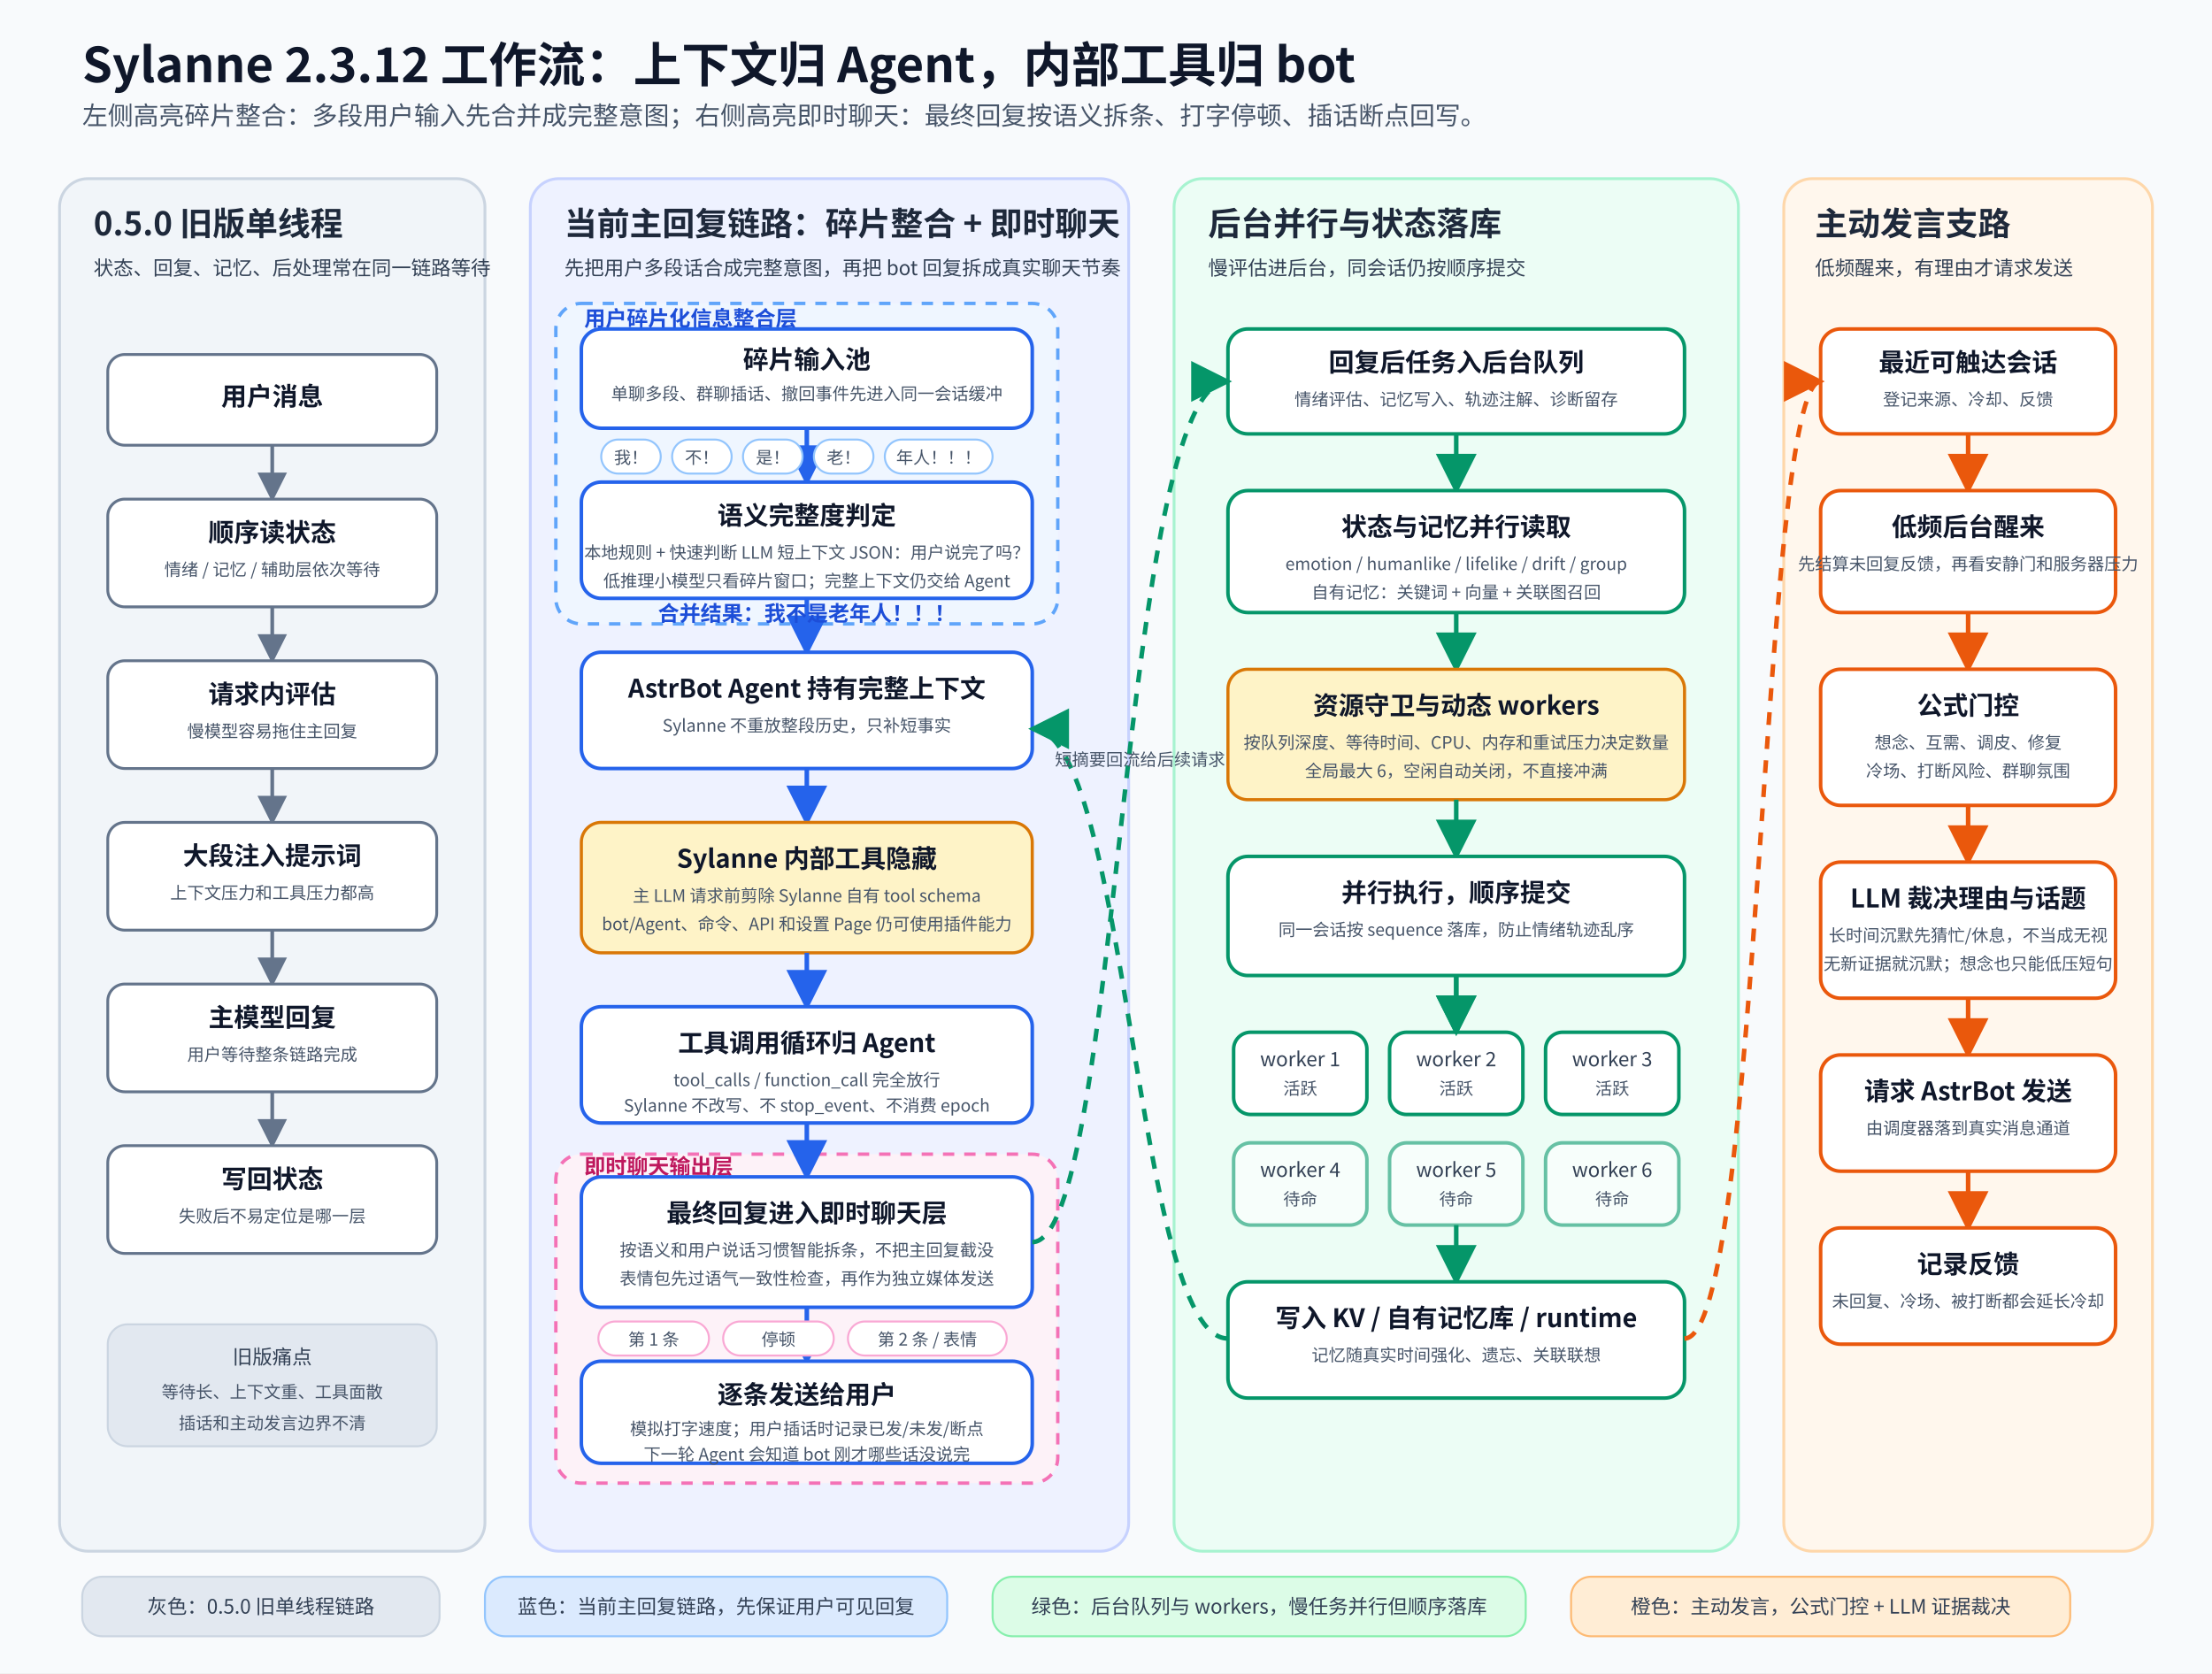
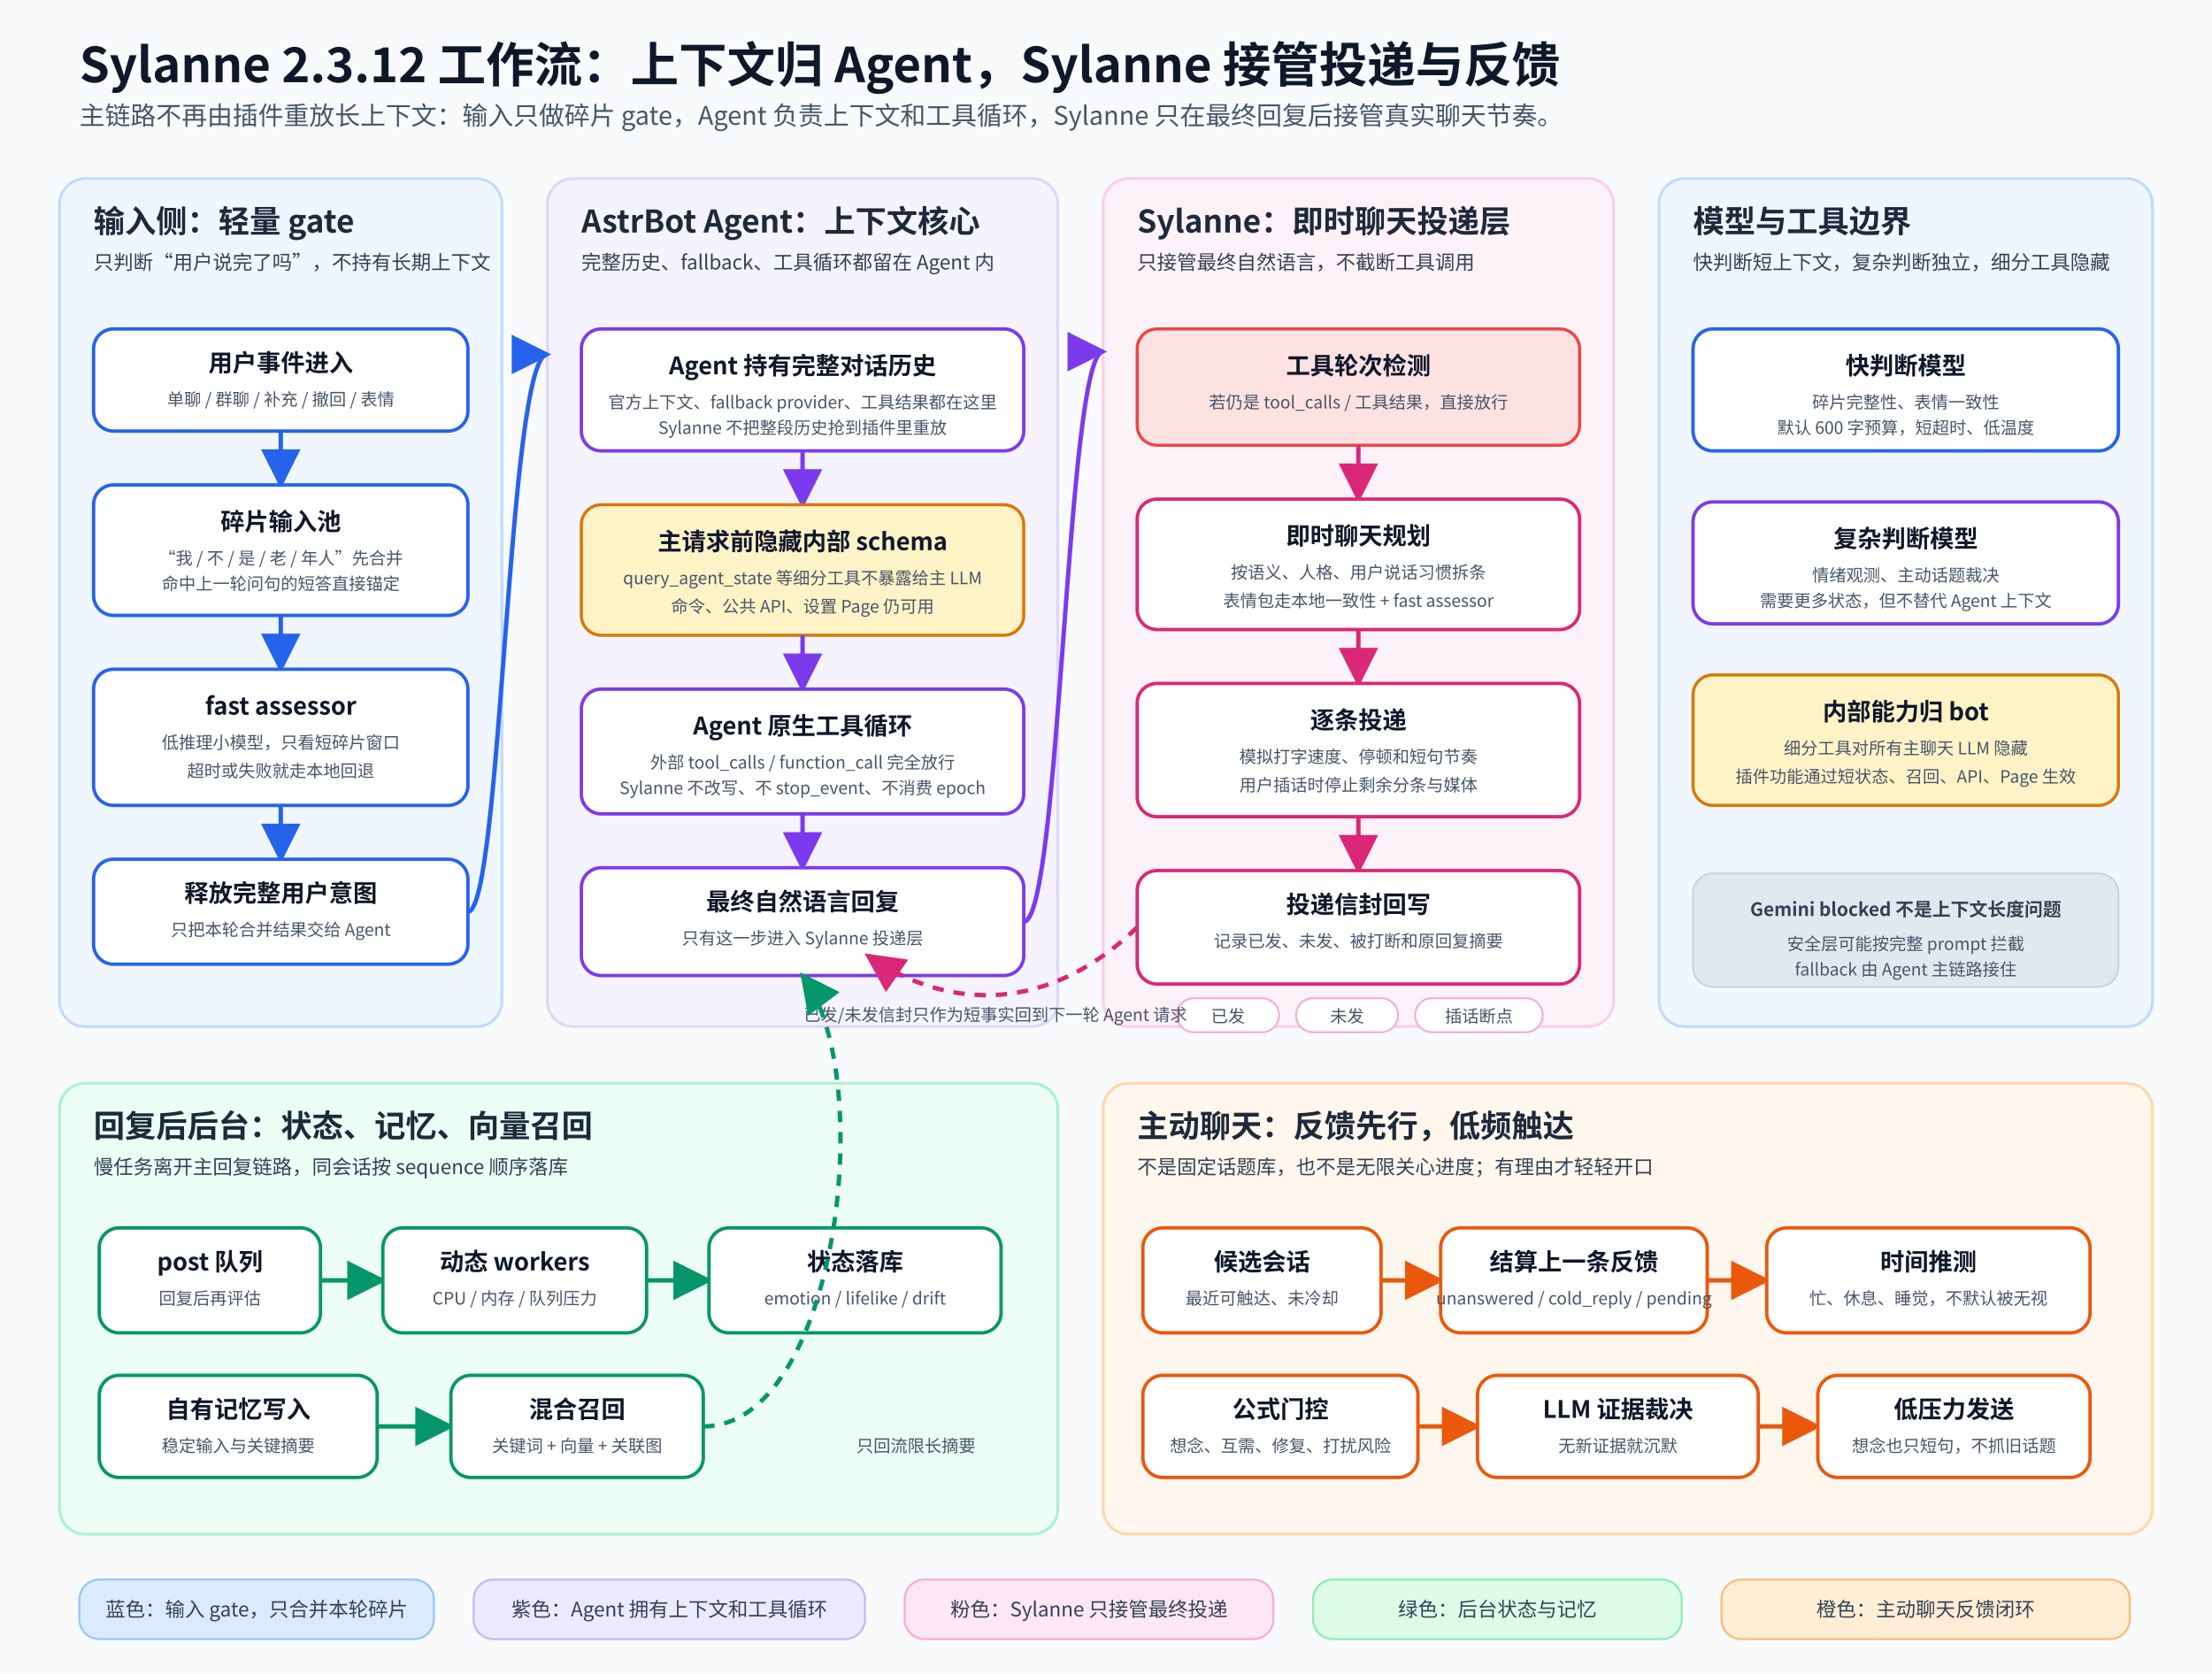
<svg xmlns="http://www.w3.org/2000/svg" width="1560" height="1180" viewBox="0 0 1560 1180" role="img" aria-labelledby="title desc">
  <defs>
    <marker id="arrowBlue" viewBox="0 0 10 10" refX="9" refY="5" markerWidth="9" markerHeight="9" orient="auto-start-reverse">
      <path d="M0 0 L10 5 L0 10 Z" fill="#2563eb" />
    </marker>
+     <marker id="arrowViolet" viewBox="0 0 10 10" refX="9" refY="5" markerWidth="9" markerHeight="9" orient="auto-start-reverse">
+       <path d="M0 0 L10 5 L0 10 Z" fill="#7c3aed" />
+     </marker>
+     <marker id="arrowPink" viewBox="0 0 10 10" refX="9" refY="5" markerWidth="9" markerHeight="9" orient="auto-start-reverse">
+       <path d="M0 0 L10 5 L0 10 Z" fill="#db2777" />
+     </marker>
    <marker id="arrowGreen" viewBox="0 0 10 10" refX="9" refY="5" markerWidth="9" markerHeight="9" orient="auto-start-reverse">
      <path d="M0 0 L10 5 L0 10 Z" fill="#059669" />
    </marker>
    <marker id="arrowOrange" viewBox="0 0 10 10" refX="9" refY="5" markerWidth="9" markerHeight="9" orient="auto-start-reverse">
      <path d="M0 0 L10 5 L0 10 Z" fill="#ea580c" />
-     </marker>
-     <marker id="arrowGray" viewBox="0 0 10 10" refX="9" refY="5" markerWidth="8" markerHeight="8" orient="auto-start-reverse">
-       <path d="M0 0 L10 5 L0 10 Z" fill="#64748b" />
    </marker>
    <style>
      .bg { fill: #f8fafc; }
      .title { font-family: "Microsoft YaHei", "Noto Sans CJK SC", Arial, sans-serif; font-size: 34px; font-weight: 800; fill: #0f172a; }
      .subtitle { font-family: "Microsoft YaHei", "Noto Sans CJK SC", Arial, sans-serif; font-size: 18px; fill: #475569; }
-       .laneTitle { font-family: "Microsoft YaHei", "Noto Sans CJK SC", Arial, sans-serif; font-size: 23px; font-weight: 800; fill: #1e293b; }
-       .text { font-family: "Microsoft YaHei", "Noto Sans CJK SC", Arial, sans-serif; font-size: 18px; font-weight: 700; fill: #0f172a; }
+       .laneTitle { font-family: "Microsoft YaHei", "Noto Sans CJK SC", Arial, sans-serif; font-size: 22px; font-weight: 800; fill: #1e293b; }
+       .text { font-family: "Microsoft YaHei", "Noto Sans CJK SC", Arial, sans-serif; font-size: 17px; font-weight: 800; fill: #0f172a; }
      .small { font-family: "Microsoft YaHei", "Noto Sans CJK SC", Arial, sans-serif; font-size: 14px; fill: #334155; }
      .tiny { font-family: "Microsoft YaHei", "Noto Sans CJK SC", Arial, sans-serif; font-size: 12px; fill: #475569; }
-       .laneOld { fill: #f1f5f9; stroke: #cbd5e1; stroke-width: 2; }
-       .laneMain { fill: #eef2ff; stroke: #c7d2fe; stroke-width: 2; }
-       .laneBack { fill: #ecfdf5; stroke: #a7f3d0; stroke-width: 2; }
+       .note { font-family: "Microsoft YaHei", "Noto Sans CJK SC", Arial, sans-serif; font-size: 13px; font-weight: 700; fill: #334155; }
+       .laneInput { fill: #eff6ff; stroke: #bfdbfe; stroke-width: 2; }
+       .laneAgent { fill: #f5f3ff; stroke: #ddd6fe; stroke-width: 2; }
+       .laneOutput { fill: #fdf2f8; stroke: #fbcfe8; stroke-width: 2; }
+       .laneBg { fill: #ecfdf5; stroke: #a7f3d0; stroke-width: 2; }
      .lanePro { fill: #fff7ed; stroke: #fed7aa; stroke-width: 2; }
-       .nodeOld { fill: #ffffff; stroke: #64748b; stroke-width: 2; }
-       .nodeBlue { fill: #ffffff; stroke: #2563eb; stroke-width: 2.5; }
-       .nodeGreen { fill: #ffffff; stroke: #059669; stroke-width: 2.5; }
-       .nodeOrange { fill: #ffffff; stroke: #ea580c; stroke-width: 2.5; }
+       .nodeInput { fill: #ffffff; stroke: #2563eb; stroke-width: 2.4; }
+       .nodeAgent { fill: #ffffff; stroke: #7c3aed; stroke-width: 2.4; }
+       .nodeOutput { fill: #ffffff; stroke: #db2777; stroke-width: 2.4; }
+       .nodeBg { fill: #ffffff; stroke: #059669; stroke-width: 2.4; }
+       .nodePro { fill: #ffffff; stroke: #ea580c; stroke-width: 2.4; }
      .guard { fill: #fef3c7; stroke: #d97706; stroke-width: 2.2; }
-       .danger { fill: #fee2e2; stroke: #ef4444; stroke-width: 2; }
+       .stop { fill: #fee2e2; stroke: #ef4444; stroke-width: 2.2; }
      .badgeBlue { fill: #dbeafe; stroke: #93c5fd; stroke-width: 1.4; }
+       .badgeViolet { fill: #ede9fe; stroke: #c4b5fd; stroke-width: 1.4; }
+       .badgePink { fill: #fce7f3; stroke: #f9a8d4; stroke-width: 1.4; }
      .badgeGreen { fill: #dcfce7; stroke: #86efac; stroke-width: 1.4; }
      .badgeOrange { fill: #ffedd5; stroke: #fdba74; stroke-width: 1.4; }
      .badgeGray { fill: #e2e8f0; stroke: #cbd5e1; stroke-width: 1.4; }
-       .chatBand { fill: #eff6ff; stroke: #60a5fa; stroke-width: 2.4; stroke-dasharray: 8 7; }
-       .chatOutBand { fill: #fdf2f8; stroke: #f472b6; stroke-width: 2.4; stroke-dasharray: 8 7; }
-       .bubble { fill: #ffffff; stroke: #93c5fd; stroke-width: 1.4; }
-       .replyBubble { fill: #ffffff; stroke: #f9a8d4; stroke-width: 1.4; }
-       .chatTitle { font-family: "Microsoft YaHei", "Noto Sans CJK SC", Arial, sans-serif; font-size: 15px; font-weight: 800; fill: #1d4ed8; }
-       .chatOutTitle { font-family: "Microsoft YaHei", "Noto Sans CJK SC", Arial, sans-serif; font-size: 15px; font-weight: 800; fill: #be185d; }
-       .arrowBlue { stroke: #2563eb; stroke-width: 3.2; fill: none; marker-end: url(#arrowBlue); }
-       .arrowGreen { stroke: #059669; stroke-width: 3.2; fill: none; marker-end: url(#arrowGreen); }
-       .arrowOrange { stroke: #ea580c; stroke-width: 3.2; fill: none; marker-end: url(#arrowOrange); }
-       .arrowGray { stroke: #64748b; stroke-width: 2.6; fill: none; marker-end: url(#arrowGray); }
-       .dash { stroke-dasharray: 9 8; }
-       .muted { opacity: 0.58; }
+       .bubble { fill: #ffffff; stroke: #93c5fd; stroke-width: 1.3; }
+       .replyBubble { fill: #ffffff; stroke: #f9a8d4; stroke-width: 1.3; }
+       .arrowBlue { stroke: #2563eb; stroke-width: 3.1; fill: none; marker-end: url(#arrowBlue); }
+       .arrowViolet { stroke: #7c3aed; stroke-width: 3.1; fill: none; marker-end: url(#arrowViolet); }
+       .arrowPink { stroke: #db2777; stroke-width: 3.1; fill: none; marker-end: url(#arrowPink); }
+       .arrowGreen { stroke: #059669; stroke-width: 3.1; fill: none; marker-end: url(#arrowGreen); }
+       .arrowOrange { stroke: #ea580c; stroke-width: 3.1; fill: none; marker-end: url(#arrowOrange); }
+       .dash { stroke-dasharray: 8 7; }
+       .muted { opacity: 0.62; }
    </style>
  </defs>
  <rect class="bg" width="1560" height="1180" />
-   <text class="title" x="58" y="58">Sylanne 2.3.12 工作流：上下文归 Agent，内部工具归 bot</text>
-   <text class="subtitle" x="58" y="88">左侧高亮碎片整合：多段用户输入先合并成完整意图；右侧高亮即时聊天：最终回复按语义拆条、打字停顿、插话断点回写。</text>
-   <rect class="laneOld" x="42" y="126" width="300" height="968" rx="20" />
-   <text class="laneTitle" x="66" y="166">0.5.0 旧版单线程</text>
-   <text class="small" x="66" y="194">状态、回复、记忆、后处理常在同一链路等待</text>
-   <rect class="laneMain" x="374" y="126" width="422" height="968" rx="20" />
-   <text class="laneTitle" x="398" y="166">当前主回复链路：碎片整合 + 即时聊天</text>
-   <text class="small" x="398" y="194">先把用户多段话合成完整意图，再把 bot 回复拆成真实聊天节奏</text>
-   <rect class="laneBack" x="828" y="126" width="398" height="968" rx="20" />
-   <text class="laneTitle" x="852" y="166">后台并行与状态落库</text>
-   <text class="small" x="852" y="194">慢评估进后台，同会话仍按顺序提交</text>
-   <rect class="lanePro" x="1258" y="126" width="260" height="968" rx="20" />
-   <text class="laneTitle" x="1280" y="166">主动发言支路</text>
-   <text class="small" x="1280" y="194">低频醒来，有理由才请求发送</text>
-   <g id="old-flow">
-     <rect class="nodeOld" x="76" y="250" width="232" height="64" rx="12" />
-     <text class="text" x="192" y="286" text-anchor="middle">用户消息</text>
-     <path class="arrowGray" d="M192 314 V352" />
-     <rect class="nodeOld" x="76" y="352" width="232" height="76" rx="12" />
-     <text class="text" x="192" y="382" text-anchor="middle">顺序读状态</text>
-     <text class="tiny" x="192" y="406" text-anchor="middle">情绪 / 记忆 / 辅助层依次等待</text>
-     <path class="arrowGray" d="M192 428 V466" />
-     <rect class="nodeOld" x="76" y="466" width="232" height="76" rx="12" />
-     <text class="text" x="192" y="496" text-anchor="middle">请求内评估</text>
-     <text class="tiny" x="192" y="520" text-anchor="middle">慢模型容易拖住主回复</text>
-     <path class="arrowGray" d="M192 542 V580" />
-     <rect class="nodeOld" x="76" y="580" width="232" height="76" rx="12" />
-     <text class="text" x="192" y="610" text-anchor="middle">大段注入提示词</text>
-     <text class="tiny" x="192" y="634" text-anchor="middle">上下文压力和工具压力都高</text>
-     <path class="arrowGray" d="M192 656 V694" />
-     <rect class="nodeOld" x="76" y="694" width="232" height="76" rx="12" />
-     <text class="text" x="192" y="724" text-anchor="middle">主模型回复</text>
-     <text class="tiny" x="192" y="748" text-anchor="middle">用户等待整条链路完成</text>
-     <path class="arrowGray" d="M192 770 V808" />
-     <rect class="nodeOld" x="76" y="808" width="232" height="76" rx="12" />
-     <text class="text" x="192" y="838" text-anchor="middle">写回状态</text>
-     <text class="tiny" x="192" y="862" text-anchor="middle">失败后不易定位是哪一层</text>
-     <rect class="badgeGray" x="76" y="934" width="232" height="86" rx="14" />
-     <text class="small" x="192" y="962" text-anchor="middle">旧版痛点</text>
-     <text class="tiny" x="192" y="986" text-anchor="middle">等待长、上下文重、工具面散</text>
-     <text class="tiny" x="192" y="1008" text-anchor="middle">插话和主动发言边界不清</text>
-   </g>
-   <g id="main-flow">
-     <rect class="chatBand" x="392" y="214" width="354" height="226" rx="18" />
-     <text class="chatTitle" x="412" y="230">用户碎片化信息整合层</text>
-     <rect class="chatOutBand" x="392" y="814" width="354" height="232" rx="18" />
-     <text class="chatOutTitle" x="412" y="828">即时聊天输出层</text>
-     <rect class="nodeBlue" x="410" y="232" width="318" height="70" rx="14" />
-     <text class="text" x="569" y="260" text-anchor="middle">碎片输入池</text>
-     <text class="tiny" x="569" y="282" text-anchor="middle">单聊多段、群聊插话、撤回事件先进入同一会话缓冲</text>
-     <path class="arrowBlue" d="M569 302 V340" />
-     <rect class="bubble" x="424" y="310" width="42" height="24" rx="12" />
-     <text class="tiny" x="445" y="327" text-anchor="middle">我！</text>
-     <rect class="bubble" x="474" y="310" width="42" height="24" rx="12" />
-     <text class="tiny" x="495" y="327" text-anchor="middle">不！</text>
-     <rect class="bubble" x="524" y="310" width="42" height="24" rx="12" />
-     <text class="tiny" x="545" y="327" text-anchor="middle">是！</text>
-     <rect class="bubble" x="574" y="310" width="42" height="24" rx="12" />
-     <text class="tiny" x="595" y="327" text-anchor="middle">老！</text>
-     <rect class="bubble" x="624" y="310" width="76" height="24" rx="12" />
-     <text class="tiny" x="662" y="327" text-anchor="middle">年人！！！</text>
-     <rect class="nodeBlue" x="410" y="340" width="318" height="82" rx="14" />
-     <text class="text" x="569" y="370" text-anchor="middle">语义完整度判定</text>
-     <text class="tiny" x="569" y="394" text-anchor="middle">本地规则 + 快速判断 LLM 短上下文 JSON：用户说完了吗？</text>
-     <text class="tiny" x="569" y="414" text-anchor="middle">低推理小模型只看碎片窗口；完整上下文仍交给 Agent</text>
-     <path class="arrowBlue" d="M569 422 V460" />
-     <text class="chatTitle" x="569" y="438" text-anchor="middle">合并结果：我不是老年人！！！</text>
-     <rect class="nodeBlue" x="410" y="460" width="318" height="82" rx="14" />
-     <text class="text" x="569" y="492" text-anchor="middle">AstrBot Agent 持有完整上下文</text>
-     <text class="tiny" x="569" y="516" text-anchor="middle">Sylanne 不重放整段历史，只补短事实</text>
-     <path class="arrowBlue" d="M569 542 V580" />
-     <rect class="guard" x="410" y="580" width="318" height="92" rx="14" />
-     <text class="text" x="569" y="612" text-anchor="middle">Sylanne 内部工具隐藏</text>
-     <text class="tiny" x="569" y="636" text-anchor="middle">主 LLM 请求前剪除 Sylanne 自有 tool schema</text>
-     <text class="tiny" x="569" y="656" text-anchor="middle">bot/Agent、命令、API 和设置 Page 仍可使用插件能力</text>
-     <path class="arrowBlue" d="M569 672 V710" />
-     <rect class="nodeBlue" x="410" y="710" width="318" height="82" rx="14" />
-     <text class="text" x="569" y="742" text-anchor="middle">工具调用循环归 Agent</text>
-     <text class="tiny" x="569" y="766" text-anchor="middle">tool_calls / function_call 完全放行</text>
-     <text class="tiny" x="569" y="784" text-anchor="middle">Sylanne 不改写、不 stop_event、不消费 epoch</text>
-     <path class="arrowBlue" d="M569 792 V830" />
-     <rect class="nodeBlue" x="410" y="830" width="318" height="92" rx="14" />
-     <text class="text" x="569" y="862" text-anchor="middle">最终回复进入即时聊天层</text>
-     <text class="tiny" x="569" y="886" text-anchor="middle">按语义和用户说话习惯智能拆条，不把主回复截没</text>
-     <text class="tiny" x="569" y="906" text-anchor="middle">表情包先过语气一致性检查，再作为独立媒体发送</text>
-     <path class="arrowBlue" d="M569 922 V960" />
-     <rect class="replyBubble" x="422" y="932" width="78" height="24" rx="12" />
-     <text class="tiny" x="461" y="949" text-anchor="middle">第 1 条</text>
-     <rect class="replyBubble" x="510" y="932" width="78" height="24" rx="12" />
-     <text class="tiny" x="549" y="949" text-anchor="middle">停顿</text>
-     <rect class="replyBubble" x="598" y="932" width="112" height="24" rx="12" />
-     <text class="tiny" x="654" y="949" text-anchor="middle">第 2 条 / 表情</text>
-     <rect class="nodeBlue" x="410" y="960" width="318" height="72" rx="14" />
-     <text class="text" x="569" y="990" text-anchor="middle">逐条发送给用户</text>
-     <text class="tiny" x="569" y="1012" text-anchor="middle">模拟打字速度；用户插话时记录已发/未发/断点</text>
-     <text class="tiny" x="569" y="1030" text-anchor="middle">下一轮 Agent 会知道 bot 刚才哪些话没说完</text>
-   </g>
-   <g id="background-flow">
-     <rect class="nodeGreen" x="866" y="232" width="322" height="74" rx="14" />
-     <text class="text" x="1027" y="262" text-anchor="middle">回复后任务入后台队列</text>
-     <text class="tiny" x="1027" y="286" text-anchor="middle">情绪评估、记忆写入、轨迹注解、诊断留存</text>
-     <path class="arrowGreen dash" d="M728 876 C790 876 790 269 866 269" />
-     <path class="arrowGreen" d="M1027 306 V346" />
-     <rect class="nodeGreen" x="866" y="346" width="322" height="86" rx="14" />
-     <text class="text" x="1027" y="378" text-anchor="middle">状态与记忆并行读取</text>
-     <text class="tiny" x="1027" y="402" text-anchor="middle">emotion / humanlike / lifelike / drift / group</text>
-     <text class="tiny" x="1027" y="422" text-anchor="middle">自有记忆：关键词 + 向量 + 关联图召回</text>
-     <path class="arrowGreen" d="M1027 432 V472" />
-     <rect class="guard" x="866" y="472" width="322" height="92" rx="14" />
-     <text class="text" x="1027" y="504" text-anchor="middle">资源守卫与动态 workers</text>
-     <text class="tiny" x="1027" y="528" text-anchor="middle">按队列深度、等待时间、CPU、内存和重试压力决定数量</text>
-     <text class="tiny" x="1027" y="548" text-anchor="middle">全局最大 6，空闲自动关闭，不直接冲满</text>
-     <path class="arrowGreen" d="M1027 564 V604" />
-     <rect class="nodeGreen" x="866" y="604" width="322" height="84" rx="14" />
-     <text class="text" x="1027" y="636" text-anchor="middle">并行执行，顺序提交</text>
-     <text class="tiny" x="1027" y="660" text-anchor="middle">同一会话按 sequence 落库，防止情绪轨迹乱序</text>
-     <path class="arrowGreen" d="M1027 688 V728" />
-     <g id="worker-pool">
-       <rect class="nodeGreen" x="870" y="728" width="94" height="58" rx="12" />
-       <text class="small" x="917" y="752" text-anchor="middle">worker 1</text>
-       <text class="tiny" x="917" y="772" text-anchor="middle">活跃</text>
-       <rect class="nodeGreen" x="980" y="728" width="94" height="58" rx="12" />
-       <text class="small" x="1027" y="752" text-anchor="middle">worker 2</text>
-       <text class="tiny" x="1027" y="772" text-anchor="middle">活跃</text>
-       <rect class="nodeGreen" x="1090" y="728" width="94" height="58" rx="12" />
-       <text class="small" x="1137" y="752" text-anchor="middle">worker 3</text>
-       <text class="tiny" x="1137" y="772" text-anchor="middle">活跃</text>
-       <rect class="nodeGreen muted" x="870" y="806" width="94" height="58" rx="12" />
-       <text class="small" x="917" y="830" text-anchor="middle">worker 4</text>
-       <text class="tiny" x="917" y="850" text-anchor="middle">待命</text>
-       <rect class="nodeGreen muted" x="980" y="806" width="94" height="58" rx="12" />
-       <text class="small" x="1027" y="830" text-anchor="middle">worker 5</text>
-       <text class="tiny" x="1027" y="850" text-anchor="middle">待命</text>
-       <rect class="nodeGreen muted" x="1090" y="806" width="94" height="58" rx="12" />
-       <text class="small" x="1137" y="830" text-anchor="middle">worker 6</text>
-       <text class="tiny" x="1137" y="850" text-anchor="middle">待命</text>
-     </g>
-     <path class="arrowGreen" d="M1027 688 V728" />
-     <path class="arrowGreen" d="M1027 864 V904" />
-     <rect class="nodeGreen" x="866" y="904" width="322" height="82" rx="14" />
-     <text class="text" x="1027" y="936" text-anchor="middle">写入 KV / 自有记忆库 / runtime</text>
-     <text class="tiny" x="1027" y="960" text-anchor="middle">记忆随真实时间强化、遗忘、关联联想</text>
-     <path class="arrowGreen dash" d="M866 944 C800 944 796 514 728 514" />
-     <text class="tiny" x="744" y="540">短摘要回流给后续请求</text>
-   </g>
-   <g id="proactive-flow">
-     <rect class="nodeOrange" x="1284" y="232" width="208" height="74" rx="14" />
-     <text class="text" x="1388" y="262" text-anchor="middle">最近可触达会话</text>
-     <text class="tiny" x="1388" y="286" text-anchor="middle">登记来源、冷却、反馈</text>
-     <path class="arrowOrange" d="M1388 306 V346" />
-     <rect class="nodeOrange" x="1284" y="346" width="208" height="86" rx="14" />
-     <text class="text" x="1388" y="378" text-anchor="middle">低频后台醒来</text>
-     <text class="tiny" x="1388" y="402" text-anchor="middle">先结算未回复反馈，再看安静门和服务器压力</text>
-     <path class="arrowOrange" d="M1388 432 V472" />
-     <rect class="nodeOrange" x="1284" y="472" width="208" height="96" rx="14" />
-     <text class="text" x="1388" y="504" text-anchor="middle">公式门控</text>
-     <text class="tiny" x="1388" y="528" text-anchor="middle">想念、互需、调皮、修复</text>
-     <text class="tiny" x="1388" y="548" text-anchor="middle">冷场、打断风险、群聊氛围</text>
-     <path class="arrowOrange" d="M1388 568 V608" />
-     <rect class="nodeOrange" x="1284" y="608" width="208" height="96" rx="14" />
-     <text class="text" x="1388" y="640" text-anchor="middle">LLM 裁决理由与话题</text>
-     <text class="tiny" x="1388" y="664" text-anchor="middle">长时间沉默先猜忙/休息，不当成无视</text>
-     <text class="tiny" x="1388" y="684" text-anchor="middle">无新证据就沉默；想念也只能低压短句</text>
-     <path class="arrowOrange" d="M1388 704 V744" />
-     <rect class="nodeOrange" x="1284" y="744" width="208" height="82" rx="14" />
-     <text class="text" x="1388" y="776" text-anchor="middle">请求 AstrBot 发送</text>
-     <text class="tiny" x="1388" y="800" text-anchor="middle">由调度器落到真实消息通道</text>
-     <path class="arrowOrange" d="M1388 826 V866" />
-     <rect class="nodeOrange" x="1284" y="866" width="208" height="82" rx="14" />
-     <text class="text" x="1388" y="898" text-anchor="middle">记录反馈</text>
-     <text class="tiny" x="1388" y="922" text-anchor="middle">未回复、冷场、被打断都会延长冷却</text>
-     <path class="arrowOrange dash" d="M1188 944 C1242 944 1242 269 1284 269" />
+   <text class="title" x="56" y="58">Sylanne 2.3.12 工作流：上下文归 Agent，Sylanne 接管投递与反馈</text>
+   <text class="subtitle" x="56" y="88">主链路不再由插件重放长上下文：输入只做碎片 gate，Agent 负责上下文和工具循环，Sylanne 只在最终回复后接管真实聊天节奏。</text>
+   <g id="lanes-main">
+     <rect class="laneInput" x="42" y="126" width="312" height="598" rx="18" />
+     <text class="laneTitle" x="66" y="164">输入侧：轻量 gate</text>
+     <text class="small" x="66" y="190">只判断“用户说完了吗”，不持有长期上下文</text>
+     <rect class="laneAgent" x="386" y="126" width="360" height="598" rx="18" />
+     <text class="laneTitle" x="410" y="164">AstrBot Agent：上下文核心</text>
+     <text class="small" x="410" y="190">完整历史、fallback、工具循环都留在 Agent 内</text>
+     <rect class="laneOutput" x="778" y="126" width="360" height="598" rx="18" />
+     <text class="laneTitle" x="802" y="164">Sylanne：即时聊天投递层</text>
+     <text class="small" x="802" y="190">只接管最终自然语言，不截断工具调用</text>
+     <rect class="laneInput" x="1170" y="126" width="348" height="598" rx="18" />
+     <text class="laneTitle" x="1194" y="164">模型与工具边界</text>
+     <text class="small" x="1194" y="190">快判断短上下文，复杂判断独立，细分工具隐藏</text>
+   </g>
+   <g id="input-flow">
+     <rect class="nodeInput" x="66" y="232" width="264" height="72" rx="14" />
+     <text class="text" x="198" y="262" text-anchor="middle">用户事件进入</text>
+     <text class="tiny" x="198" y="286" text-anchor="middle">单聊 / 群聊 / 补充 / 撤回 / 表情</text>
+     <path class="arrowBlue" d="M198 304 V342" />
+     <rect class="nodeInput" x="66" y="342" width="264" height="92" rx="14" />
+     <text class="text" x="198" y="374" text-anchor="middle">碎片输入池</text>
+     <text class="tiny" x="198" y="398" text-anchor="middle">“我 / 不 / 是 / 老 / 年人”先合并</text>
+     <text class="tiny" x="198" y="416" text-anchor="middle">命中上一轮问句的短答直接锚定</text>
+     <path class="arrowBlue" d="M198 434 V472" />
+     <rect class="nodeInput" x="66" y="472" width="264" height="96" rx="14" />
+     <text class="text" x="198" y="504" text-anchor="middle">fast assessor</text>
+     <text class="tiny" x="198" y="528" text-anchor="middle">低推理小模型，只看短碎片窗口</text>
+     <text class="tiny" x="198" y="548" text-anchor="middle">超时或失败就走本地回退</text>
+     <path class="arrowBlue" d="M198 568 V606" />
+     <rect class="nodeInput" x="66" y="606" width="264" height="74" rx="14" />
+     <text class="text" x="198" y="636" text-anchor="middle">释放完整用户意图</text>
+     <text class="tiny" x="198" y="660" text-anchor="middle">只把本轮合并结果交给 Agent</text>
+   </g>
+   <g id="agent-flow">
+     <path class="arrowBlue" d="M330 643 C354 643 358 250 386 250" />
+     <rect class="nodeAgent" x="410" y="232" width="312" height="86" rx="14" />
+     <text class="text" x="566" y="264" text-anchor="middle">Agent 持有完整对话历史</text>
+     <text class="tiny" x="566" y="288" text-anchor="middle">官方上下文、fallback provider、工具结果都在这里</text>
+     <text class="tiny" x="566" y="306" text-anchor="middle">Sylanne 不把整段历史抢到插件里重放</text>
+     <path class="arrowViolet" d="M566 318 V356" />
+     <rect class="guard" x="410" y="356" width="312" height="92" rx="14" />
+     <text class="text" x="566" y="388" text-anchor="middle">主请求前隐藏内部 schema</text>
+     <text class="tiny" x="566" y="412" text-anchor="middle">query_agent_state 等细分工具不暴露给主 LLM</text>
+     <text class="tiny" x="566" y="432" text-anchor="middle">命令、公共 API、设置 Page 仍可用</text>
+     <path class="arrowViolet" d="M566 448 V486" />
+     <rect class="nodeAgent" x="410" y="486" width="312" height="88" rx="14" />
+     <text class="text" x="566" y="518" text-anchor="middle">Agent 原生工具循环</text>
+     <text class="tiny" x="566" y="542" text-anchor="middle">外部 tool_calls / function_call 完全放行</text>
+     <text class="tiny" x="566" y="560" text-anchor="middle">Sylanne 不改写、不 stop_event、不消费 epoch</text>
+     <path class="arrowViolet" d="M566 574 V612" />
+     <rect class="nodeAgent" x="410" y="612" width="312" height="76" rx="14" />
+     <text class="text" x="566" y="642" text-anchor="middle">最终自然语言回复</text>
+     <text class="tiny" x="566" y="666" text-anchor="middle">只有这一步进入 Sylanne 投递层</text>
+   </g>
+   <g id="output-flow">
+     <path class="arrowViolet" d="M722 650 C748 650 752 248 778 248" />
+     <rect class="stop" x="802" y="232" width="312" height="82" rx="14" />
+     <text class="text" x="958" y="264" text-anchor="middle">工具轮次检测</text>
+     <text class="tiny" x="958" y="288" text-anchor="middle">若仍是 tool_calls / 工具结果，直接放行</text>
+     <path class="arrowPink" d="M958 314 V352" />
+     <rect class="nodeOutput" x="802" y="352" width="312" height="92" rx="14" />
+     <text class="text" x="958" y="384" text-anchor="middle">即时聊天规划</text>
+     <text class="tiny" x="958" y="408" text-anchor="middle">按语义、人格、用户说话习惯拆条</text>
+     <text class="tiny" x="958" y="428" text-anchor="middle">表情包走本地一致性 + fast assessor</text>
+     <path class="arrowPink" d="M958 444 V482" />
+     <rect class="nodeOutput" x="802" y="482" width="312" height="94" rx="14" />
+     <text class="text" x="958" y="514" text-anchor="middle">逐条投递</text>
+     <text class="tiny" x="958" y="538" text-anchor="middle">模拟打字速度、停顿和短句节奏</text>
+     <text class="tiny" x="958" y="558" text-anchor="middle">用户插话时停止剩余分条与媒体</text>
+     <path class="arrowPink" d="M958 576 V614" />
+     <rect class="nodeOutput" x="802" y="614" width="312" height="80" rx="14" />
+     <text class="text" x="958" y="644" text-anchor="middle">投递信封回写</text>
+     <text class="tiny" x="958" y="668" text-anchor="middle">记录已发、未发、被打断和原回复摘要</text>
+     <rect class="replyBubble" x="830" y="704" width="72" height="24" rx="12" />
+     <text class="tiny" x="866" y="721" text-anchor="middle">已发</text>
+     <rect class="replyBubble" x="914" y="704" width="72" height="24" rx="12" />
+     <text class="tiny" x="950" y="721" text-anchor="middle">未发</text>
+     <rect class="replyBubble" x="998" y="704" width="90" height="24" rx="12" />
+     <text class="tiny" x="1043" y="721" text-anchor="middle">插话断点</text>
+   </g>
+   <g id="boundary-flow">
+     <rect class="nodeInput" x="1194" y="232" width="300" height="86" rx="14" />
+     <text class="text" x="1344" y="264" text-anchor="middle">快判断模型</text>
+     <text class="tiny" x="1344" y="288" text-anchor="middle">碎片完整性、表情一致性</text>
+     <text class="tiny" x="1344" y="306" text-anchor="middle">默认 600 字预算，短超时、低温度</text>
+     <rect class="nodeAgent" x="1194" y="354" width="300" height="86" rx="14" />
+     <text class="text" x="1344" y="386" text-anchor="middle">复杂判断模型</text>
+     <text class="tiny" x="1344" y="410" text-anchor="middle">情绪观测、主动话题裁决</text>
+     <text class="tiny" x="1344" y="428" text-anchor="middle">需要更多状态，但不替代 Agent 上下文</text>
+     <rect class="guard" x="1194" y="476" width="300" height="92" rx="14" />
+     <text class="text" x="1344" y="508" text-anchor="middle">内部能力归 bot</text>
+     <text class="tiny" x="1344" y="532" text-anchor="middle">细分工具对所有主聊天 LLM 隐藏</text>
+     <text class="tiny" x="1344" y="552" text-anchor="middle">插件功能通过短状态、召回、API、Page 生效</text>
+     <rect class="badgeGray" x="1194" y="616" width="300" height="80" rx="14" />
+     <text class="note" x="1344" y="646" text-anchor="middle">Gemini blocked 不是上下文长度问题</text>
+     <text class="tiny" x="1344" y="670" text-anchor="middle">安全层可能按完整 prompt 拦截</text>
+     <text class="tiny" x="1344" y="688" text-anchor="middle">fallback 由 Agent 主链路接住</text>
+   </g>
+   <path class="arrowPink dash" d="M802 654 C740 714 670 714 612 674" />
+   <text class="tiny" x="702" y="720" text-anchor="middle">已发/未发信封只作为短事实回到下一轮 Agent 请求</text>
+   <g id="background-lane">
+     <rect class="laneBg" x="42" y="764" width="704" height="318" rx="18" />
+     <text class="laneTitle" x="66" y="802">回复后后台：状态、记忆、向量召回</text>
+     <text class="small" x="66" y="828">慢任务离开主回复链路，同会话按 sequence 顺序落库</text>
+     <rect class="nodeBg" x="70" y="866" width="156" height="74" rx="14" />
+     <text class="text" x="148" y="896" text-anchor="middle">post 队列</text>
+     <text class="tiny" x="148" y="920" text-anchor="middle">回复后再评估</text>
+     <path class="arrowGreen" d="M226 903 H270" />
+     <rect class="nodeBg" x="270" y="866" width="186" height="74" rx="14" />
+     <text class="text" x="363" y="896" text-anchor="middle">动态 workers</text>
+     <text class="tiny" x="363" y="920" text-anchor="middle">CPU / 内存 / 队列压力</text>
+     <path class="arrowGreen" d="M456 903 H500" />
+     <rect class="nodeBg" x="500" y="866" width="206" height="74" rx="14" />
+     <text class="text" x="603" y="896" text-anchor="middle">状态落库</text>
+     <text class="tiny" x="603" y="920" text-anchor="middle">emotion / lifelike / drift</text>
+     <rect class="nodeBg" x="70" y="970" width="196" height="72" rx="14" />
+     <text class="text" x="168" y="1000" text-anchor="middle">自有记忆写入</text>
+     <text class="tiny" x="168" y="1024" text-anchor="middle">稳定输入与关键摘要</text>
+     <path class="arrowGreen" d="M266 1006 H318" />
+     <rect class="nodeBg" x="318" y="970" width="178" height="72" rx="14" />
+     <text class="text" x="407" y="1000" text-anchor="middle">混合召回</text>
+     <text class="tiny" x="407" y="1024" text-anchor="middle">关键词 + 向量 + 关联图</text>
+     <path class="arrowGreen dash" d="M496 1006 C590 1006 620 760 566 688" />
+     <text class="tiny" x="604" y="1024">只回流限长摘要</text>
+   </g>
+   <g id="proactive-lane">
+     <rect class="lanePro" x="778" y="764" width="740" height="318" rx="18" />
+     <text class="laneTitle" x="802" y="802">主动聊天：反馈先行，低频触达</text>
+     <text class="small" x="802" y="828">不是固定话题库，也不是无限关心进度；有理由才轻轻开口</text>
+     <rect class="nodePro" x="806" y="866" width="168" height="74" rx="14" />
+     <text class="text" x="890" y="896" text-anchor="middle">候选会话</text>
+     <text class="tiny" x="890" y="920" text-anchor="middle">最近可触达、未冷却</text>
+     <path class="arrowOrange" d="M974 903 H1016" />
+     <rect class="nodePro" x="1016" y="866" width="188" height="74" rx="14" />
+     <text class="text" x="1110" y="896" text-anchor="middle">结算上一条反馈</text>
+     <text class="tiny" x="1110" y="920" text-anchor="middle">unanswered / cold_reply / pending</text>
+     <path class="arrowOrange" d="M1204 903 H1246" />
+     <rect class="nodePro" x="1246" y="866" width="228" height="74" rx="14" />
+     <text class="text" x="1360" y="896" text-anchor="middle">时间推测</text>
+     <text class="tiny" x="1360" y="920" text-anchor="middle">忙、休息、睡觉，不默认被无视</text>
+     <rect class="nodePro" x="806" y="970" width="194" height="72" rx="14" />
+     <text class="text" x="903" y="1000" text-anchor="middle">公式门控</text>
+     <text class="tiny" x="903" y="1024" text-anchor="middle">想念、互需、修复、打扰风险</text>
+     <path class="arrowOrange" d="M1000 1006 H1042" />
+     <rect class="nodePro" x="1042" y="970" width="198" height="72" rx="14" />
+     <text class="text" x="1141" y="1000" text-anchor="middle">LLM 证据裁决</text>
+     <text class="tiny" x="1141" y="1024" text-anchor="middle">无新证据就沉默</text>
+     <path class="arrowOrange" d="M1240 1006 H1282" />
+     <rect class="nodePro" x="1282" y="970" width="192" height="72" rx="14" />
+     <text class="text" x="1378" y="1000" text-anchor="middle">低压力发送</text>
+     <text class="tiny" x="1378" y="1024" text-anchor="middle">想念也只短句，不抓旧话题</text>
  </g>
  <g id="legend">
-     <rect class="badgeGray" x="58" y="1112" width="252" height="42" rx="14" />
-     <text class="small" x="184" y="1138" text-anchor="middle">灰色：0.5.0 旧单线程链路</text>
-     <rect class="badgeBlue" x="342" y="1112" width="326" height="42" rx="14" />
-     <text class="small" x="505" y="1138" text-anchor="middle">蓝色：当前主回复链路，先保证用户可见回复</text>
-     <rect class="badgeGreen" x="700" y="1112" width="376" height="42" rx="14" />
-     <text class="small" x="888" y="1138" text-anchor="middle">绿色：后台队列与 workers，慢任务并行但顺序落库</text>
-     <rect class="badgeOrange" x="1108" y="1112" width="352" height="42" rx="14" />
-     <text class="small" x="1284" y="1138" text-anchor="middle">橙色：主动发言，公式门控 + LLM 证据裁决</text>
+     <rect class="badgeBlue" x="56" y="1114" width="250" height="42" rx="14" />
+     <text class="small" x="181" y="1140" text-anchor="middle">蓝色：输入 gate，只合并本轮碎片</text>
+     <rect class="badgeViolet" x="334" y="1114" width="276" height="42" rx="14" />
+     <text class="small" x="472" y="1140" text-anchor="middle">紫色：Agent 拥有上下文和工具循环</text>
+     <rect class="badgePink" x="638" y="1114" width="260" height="42" rx="14" />
+     <text class="small" x="768" y="1140" text-anchor="middle">粉色：Sylanne 只接管最终投递</text>
+     <rect class="badgeGreen" x="926" y="1114" width="260" height="42" rx="14" />
+     <text class="small" x="1056" y="1140" text-anchor="middle">绿色：后台状态与记忆</text>
+     <rect class="badgeOrange" x="1214" y="1114" width="288" height="42" rx="14" />
+     <text class="small" x="1358" y="1140" text-anchor="middle">橙色：主动聊天反馈闭环</text>
  </g>
</svg>
